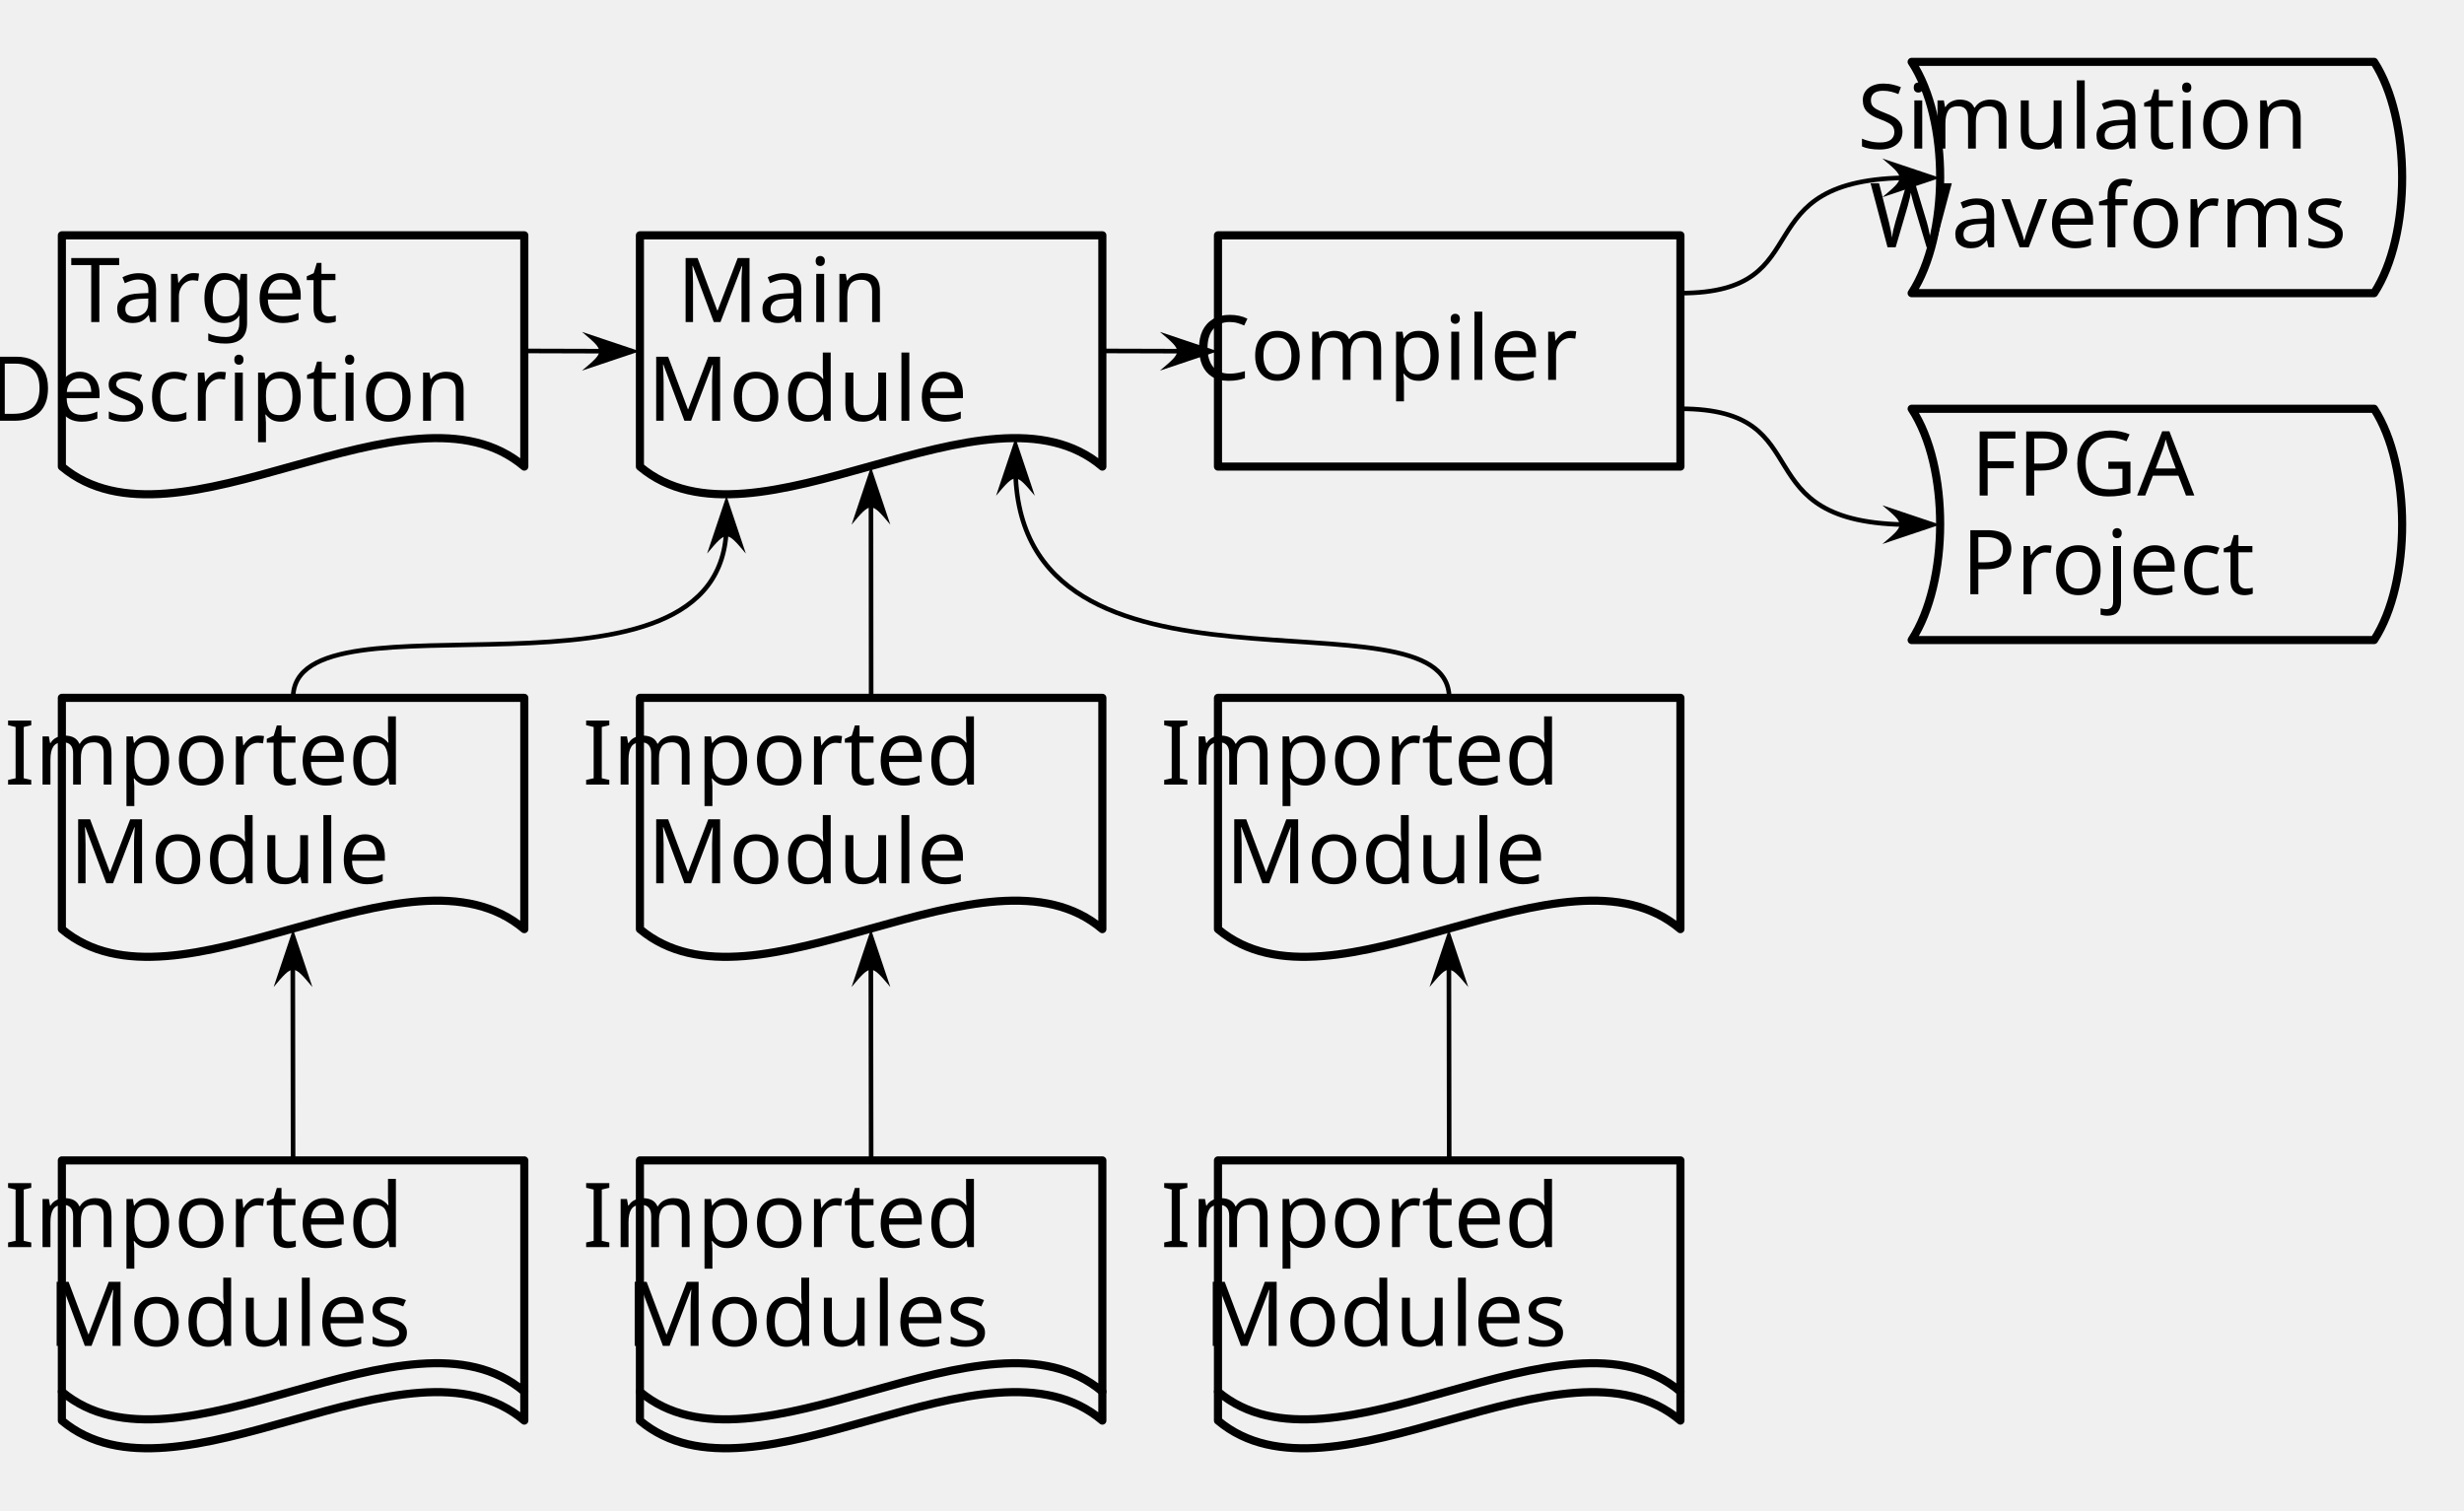
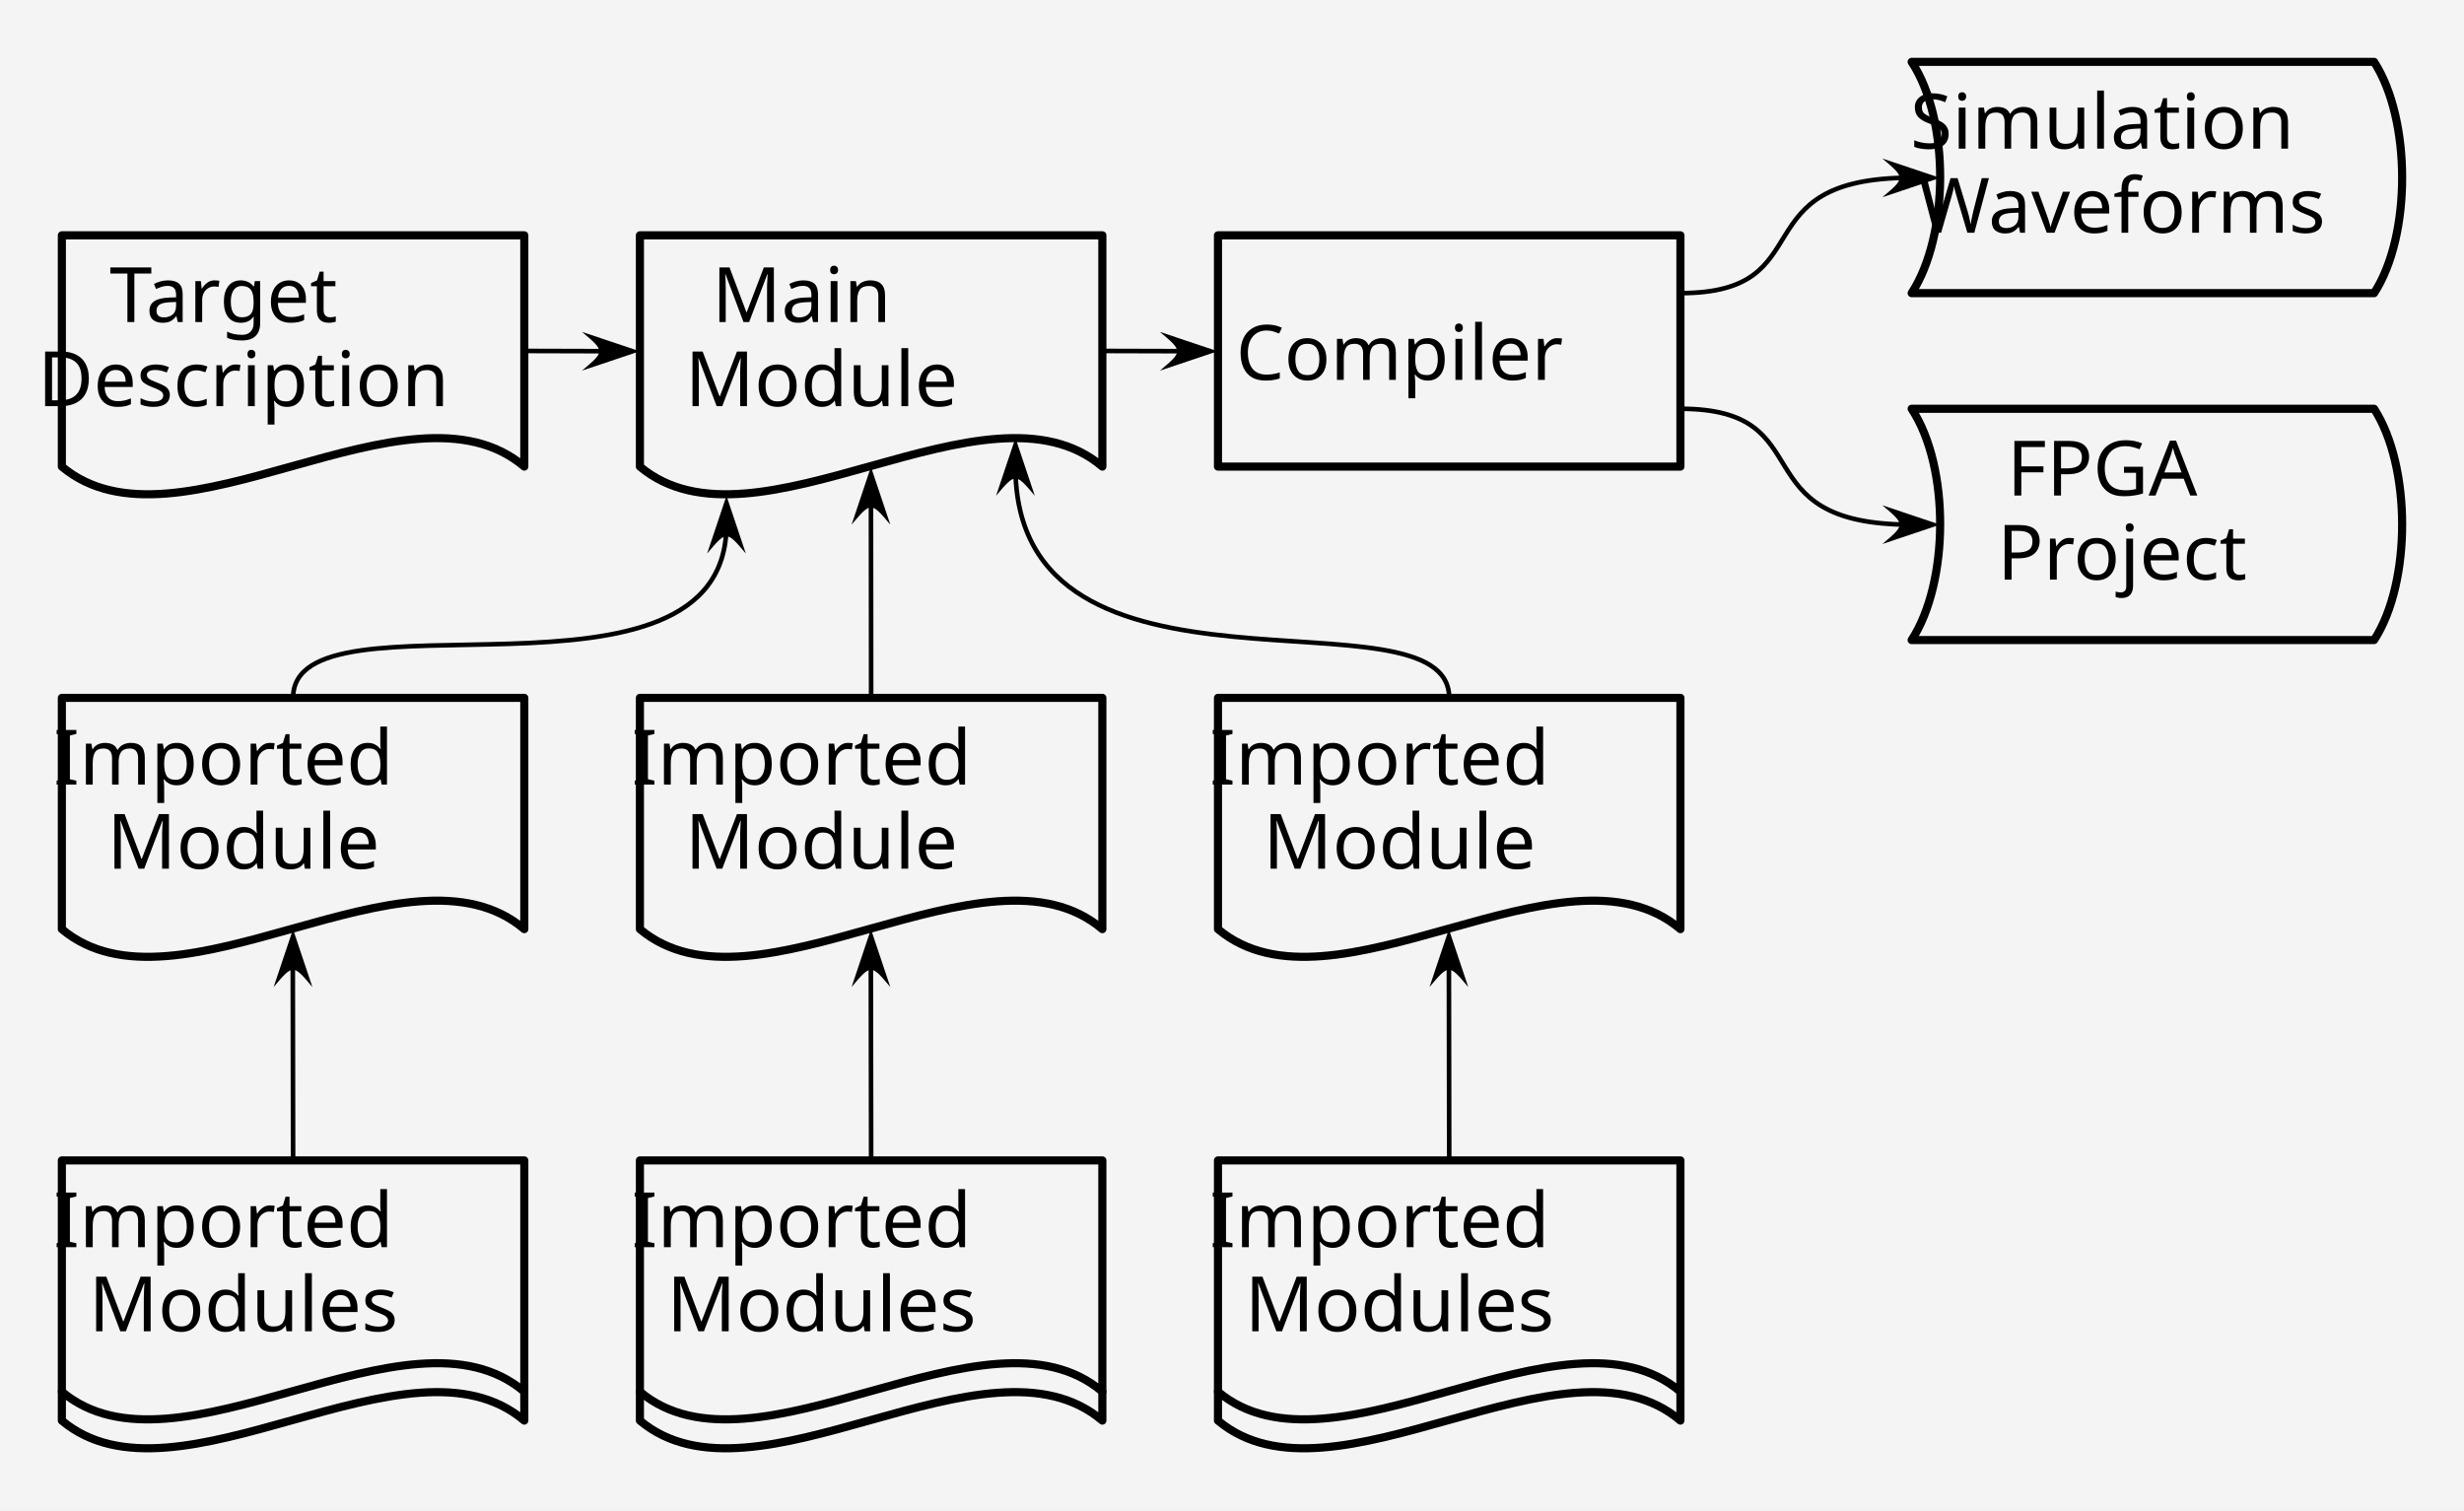
- <svg xmlns="http://www.w3.org/2000/svg" width="85.27mm" height="52.258mm" id="svg2" version="1.1">
+ <svg xmlns="http://www.w3.org/2000/svg" width="128.912mm" height="79.004mm" id="svg2" version="1.1" viewBox="0 0 322.28 197.509">
  <defs id="defs4">
    </defs>
+   <g id="layer4">
+     <rect style="fill:#ffffff;fill-opacity:0.3" id="rect1" width="322.28" height="197.509" x="0" y="0" />
+   </g>
  <g id="layer1" transform="translate(-147.9232,-494.511)">
    <path style="fill:none;stroke:#000000;stroke-width:1.063;stroke-linecap:round;stroke-linejoin:round;stroke-miterlimit:4;stroke-dasharray:none;stroke-dashoffset:0;stroke-opacity:1" d="m 307.229,525.287 60.486,1e-5 v 30.248 H 307.229 Z" id="path2987-8-1-1-7-0-1" />
    <path style="fill:none;stroke:#000000;stroke-width:1.063;stroke-linecap:round;stroke-linejoin:round;stroke-miterlimit:4;stroke-dasharray:none;stroke-dashoffset:0;stroke-opacity:1" d="m 231.621,525.287 h 60.486 v 30.248 c -15.122,-12.825 -45.432,12.623 -60.486,0 z" id="path2987-8-1-1-7-22-95" />
    <path style="fill:none;stroke:#000000;stroke-width:1.063;stroke-linecap:round;stroke-linejoin:round;stroke-miterlimit:4;stroke-dasharray:none;stroke-dashoffset:0;stroke-opacity:1" d="m 458.444,547.973 -60.486,2e-5 c 5.019,7.61 4.924,22.686 0,30.248 h 60.486 c 4.925,-7.562 4.858,-22.753 0,-30.248 z" id="path2987-8-1-1-7-0-1-6-4" />
    <path style="fill:none;stroke:#000000;stroke-width:0.602;stroke-linecap:round;stroke-linejoin:round;stroke-miterlimit:4;stroke-dasharray:none;stroke-dashoffset:2.108;stroke-opacity:1" d="m 292.107,540.411 11.287,0.032" id="path4208" />
    <path style="fill:none;stroke:#000000;stroke-width:0.602;stroke-linecap:round;stroke-linejoin:round;stroke-miterlimit:4;stroke-dasharray:none;stroke-opacity:1" d="m 261.864,585.783 -0.024,-26.433" id="path3858" />
    <path style="fill:none;stroke:#000000;stroke-width:0.602;stroke-linecap:round;stroke-linejoin:round;stroke-miterlimit:4;stroke-dasharray:none;stroke-dashoffset:18.291;stroke-opacity:1" d="m 186.257,585.783 c 0,-15.124 56.686,3.813 56.686,-22.654" id="path3862" />
    <path style="fill:none;stroke:#000000;stroke-width:0.602;stroke-linecap:round;stroke-linejoin:round;stroke-miterlimit:4;stroke-dasharray:none;stroke-dashoffset:18.291;stroke-opacity:1" d="m 337.472,585.783 c 0,-15.124 -56.734,3.816 -56.734,-30.213" id="path3864" />
    <path style="fill:none;stroke:#000000;stroke-width:1.063;stroke-linecap:round;stroke-linejoin:round;stroke-miterlimit:4;stroke-dasharray:none;stroke-dashoffset:0;stroke-opacity:1" d="m 156.014,585.783 h 60.486 v 30.248 c -15.122,-12.825 -45.432,12.623 -60.486,0 z" id="path2987-8-1-1-7-22-95-2" />
    <path style="fill:none;stroke:#000000;stroke-width:1.063;stroke-linecap:round;stroke-linejoin:round;stroke-miterlimit:4;stroke-dasharray:none;stroke-dashoffset:0;stroke-opacity:1" d="m 231.621,585.783 h 60.486 v 30.248 c -15.122,-12.825 -45.432,12.623 -60.486,0 z" id="path2987-8-1-1-7-22-95-4" />
    <path style="fill:none;stroke:#000000;stroke-width:1.063;stroke-linecap:round;stroke-linejoin:round;stroke-miterlimit:4;stroke-dasharray:none;stroke-dashoffset:0;stroke-opacity:1" d="M 307.229,585.783 H 367.715 v 30.248 c -15.122,-12.825 -45.432,12.623 -60.486,0 z" id="path2987-8-1-1-7-22-95-5" />
    <path style="fill:none;stroke:#000000;stroke-width:1.063;stroke-linecap:round;stroke-linejoin:round;stroke-miterlimit:4;stroke-dasharray:none;stroke-dashoffset:0;stroke-opacity:1" d="m 458.444,502.602 -60.486,2e-5 c 5.019,7.61 4.924,22.686 0,30.248 h 60.486 c 4.925,-7.562 4.858,-22.753 0,-30.248 z" id="path2987-8-1-1-7-0-1-6-4-8" />
    <path style="fill:none;stroke:#000000;stroke-width:0.602;stroke-linecap:round;stroke-linejoin:round;stroke-miterlimit:4;stroke-dasharray:none;stroke-dashoffset:18.291;stroke-opacity:1" d="m 367.715,532.849 c 18.902,0 7.506,-15.092 30.189,-15.092" id="path4029" />
    <path style="fill:none;stroke:#000000;stroke-width:0.602;stroke-linecap:round;stroke-linejoin:round;stroke-miterlimit:4;stroke-dasharray:none;stroke-dashoffset:18.291;stroke-opacity:1" d="m 367.715,547.973 c 18.902,0 7.506,15.156 30.189,15.156" id="path4029-7" />
    <path style="fill:none;stroke:#000000;stroke-width:1.063;stroke-linecap:round;stroke-linejoin:round;stroke-miterlimit:4;stroke-dasharray:none;stroke-dashoffset:0;stroke-opacity:1" d="m 156.014,525.287 h 60.486 v 30.248 c -15.122,-12.825 -45.432,12.623 -60.486,0 z" id="path2987-8-1-1-7-22-95-2-9" />
    <path style="fill:none;stroke:#000000;stroke-width:0.602;stroke-linecap:round;stroke-linejoin:round;stroke-miterlimit:4;stroke-dasharray:none;stroke-dashoffset:18.291;stroke-opacity:1" d="m 216.5,540.411 11.287,0.032" id="path3077" />
    <path id="path3053" d="m 156.014,646.279 h 60.486 v 30.248 c -15.122,-12.825 -45.432,12.623 -60.486,0 z" style="fill:none;stroke:#000000;stroke-width:1.063;stroke-linecap:round;stroke-linejoin:round;stroke-miterlimit:4;stroke-dasharray:none;stroke-dashoffset:0;stroke-opacity:1" />
    <path id="path3055" d="m 231.621,646.279 h 60.486 v 30.248 c -15.122,-12.825 -45.432,12.623 -60.486,0 z" style="fill:none;stroke:#000000;stroke-width:1.063;stroke-linecap:round;stroke-linejoin:round;stroke-miterlimit:4;stroke-dasharray:none;stroke-dashoffset:0;stroke-opacity:1" />
    <path id="path3057" d="M 307.229,646.279 H 367.715 v 30.248 c -15.122,-12.825 -45.432,12.623 -60.486,0 z" style="fill:none;stroke:#000000;stroke-width:1.063;stroke-linecap:round;stroke-linejoin:round;stroke-miterlimit:4;stroke-dasharray:none;stroke-dashoffset:0;stroke-opacity:1" />
    <path id="path3059" d="m 216.5,676.527 v 3.781 c -15.122,-12.825 -45.432,12.623 -60.486,0 v -3.781" style="fill:none;stroke:#000000;stroke-width:1.063;stroke-linecap:round;stroke-linejoin:round;stroke-miterlimit:4;stroke-dasharray:none;stroke-dashoffset:0;stroke-opacity:1" />
    <path id="path3061" d="m 292.107,676.527 v 3.781 c -15.122,-12.825 -45.432,12.623 -60.486,0 v -3.781" style="fill:none;stroke:#000000;stroke-width:1.063;stroke-linecap:round;stroke-linejoin:round;stroke-miterlimit:4;stroke-dasharray:none;stroke-dashoffset:0;stroke-opacity:1" />
    <path id="path3063" d="m 367.715,676.527 v 3.781 c -15.122,-12.825 -45.432,12.623 -60.486,0 v -3.781" style="fill:none;stroke:#000000;stroke-width:1.063;stroke-linecap:round;stroke-linejoin:round;stroke-miterlimit:4;stroke-dasharray:none;stroke-dashoffset:0;stroke-opacity:1" />
    <path id="path3065" d="m 261.864,646.279 -0.041,-26.457" style="fill:none;stroke:#000000;stroke-width:0.602;stroke-linecap:round;stroke-linejoin:round;stroke-miterlimit:4;stroke-dasharray:none;stroke-opacity:1" />
    <path style="fill:none;stroke:#000000;stroke-width:0.602;stroke-linecap:round;stroke-linejoin:round;stroke-miterlimit:4;stroke-dasharray:none;stroke-opacity:1" d="m 337.472,646.279 -0.041,-26.457" id="path3069" />
    <path id="path3073" d="m 186.257,646.279 -0.041,-26.457" style="fill:none;stroke:#000000;stroke-width:0.602;stroke-linecap:round;stroke-linejoin:round;stroke-miterlimit:4;stroke-dasharray:none;stroke-opacity:1" />
    <path style="fill:#000000;fill-opacity:1;stroke:none;stroke-width:0.643;stroke-linecap:round;stroke-linejoin:round;stroke-miterlimit:4;stroke-dasharray:none;stroke-dashoffset:0;stroke-opacity:1" d="m 245.476,566.909 -2.533,-7.559 -2.533,7.559 c 2.533,-3.006 2.533,-3.006 5.065,0 z" id="path1122-4-57-9-1-73-4-9" />
    <path style="fill:#000000;fill-opacity:1;stroke:none;stroke-width:0.643;stroke-linecap:round;stroke-linejoin:round;stroke-miterlimit:4;stroke-dasharray:none;stroke-dashoffset:0;stroke-opacity:1" d="m 264.373,563.129 -2.533,-7.559 -2.533,7.559 c 2.533,-3.006 2.533,-3.006 5.065,0 z" id="path1122-4-57-9-1-73-4-9-6" />
    <path style="fill:#000000;fill-opacity:1;stroke:none;stroke-width:0.643;stroke-linecap:round;stroke-linejoin:round;stroke-miterlimit:4;stroke-dasharray:none;stroke-dashoffset:0;stroke-opacity:1" d="m 283.271,559.35 -2.533,-7.559 -2.533,7.559 c 2.533,-3.006 2.533,-3.006 5.065,0 z" id="path1122-4-57-9-1-73-4-9-7" />
    <path style="fill:#000000;fill-opacity:1;stroke:none;stroke-width:0.643;stroke-linecap:round;stroke-linejoin:round;stroke-miterlimit:4;stroke-dasharray:none;stroke-dashoffset:0;stroke-opacity:1" d="m 188.783,623.602 -2.533,-7.559 -2.533,7.559 c 2.533,-3.006 2.533,-3.006 5.065,0 z" id="path1122-4-57-9-1-73-4-9-9" />
    <path style="fill:#000000;fill-opacity:1;stroke:none;stroke-width:0.643;stroke-linecap:round;stroke-linejoin:round;stroke-miterlimit:4;stroke-dasharray:none;stroke-dashoffset:0;stroke-opacity:1" d="m 264.373,623.602 -2.533,-7.559 -2.533,7.559 c 2.533,-3.006 2.533,-3.006 5.065,0 z" id="path1122-4-57-9-1-73-4-9-64" />
    <path style="fill:#000000;fill-opacity:1;stroke:none;stroke-width:0.643;stroke-linecap:round;stroke-linejoin:round;stroke-miterlimit:4;stroke-dasharray:none;stroke-dashoffset:0;stroke-opacity:1" d="m 339.964,623.602 -2.533,-7.559 -2.533,7.559 c 2.533,-3.006 2.533,-3.006 5.065,0 z" id="path1122-4-57-9-1-73-4-9-0" />
    <path style="fill:#000000;fill-opacity:1;stroke:none;stroke-width:0.643;stroke-linecap:round;stroke-linejoin:round;stroke-miterlimit:4;stroke-dasharray:none;stroke-dashoffset:0;stroke-opacity:1" d="m 224.045,542.985 7.559,-2.533 -7.559,-2.533 c 3.006,2.533 3.006,2.533 0,5.065 z" id="path1122-4-57-9-1-73-4-6-1" />
    <path style="fill:#000000;fill-opacity:1;stroke:none;stroke-width:0.643;stroke-linecap:round;stroke-linejoin:round;stroke-miterlimit:4;stroke-dasharray:none;stroke-dashoffset:0;stroke-opacity:1" d="m 299.636,542.985 7.559,-2.533 -7.559,-2.533 c 3.006,2.533 3.006,2.533 0,5.065 z" id="path1122-4-57-9-1-73-4-6-1-2" />
    <path style="fill:#000000;fill-opacity:1;stroke:none;stroke-width:0.643;stroke-linecap:round;stroke-linejoin:round;stroke-miterlimit:4;stroke-dasharray:none;stroke-dashoffset:0;stroke-opacity:1" d="m 394.124,520.307 7.559,-2.533 -7.559,-2.533 c 3.006,2.533 3.006,2.533 0,5.065 z" id="path1122-4-57-9-1-73-4-6-1-28" />
    <path style="fill:#000000;fill-opacity:1;stroke:none;stroke-width:0.643;stroke-linecap:round;stroke-linejoin:round;stroke-miterlimit:4;stroke-dasharray:none;stroke-dashoffset:0;stroke-opacity:1" d="m 394.124,565.662 7.559,-2.533 -7.559,-2.533 c 3.006,2.533 3.006,2.533 0,5.065 z" id="path1122-4-57-9-1-73-4-6-1-6" />
  </g>
  <g id="layer3" transform="translate(-147.9232,-494.511)">
-     <text xml:space="preserve" style="font-style:normal;font-variant:normal;font-weight:normal;font-stretch:normal;font-size:12.804px;line-height:0%;font-family:'CMU Sans Serif';-inkscape-font-specification:'CMU Sans Serif';text-align:center;letter-spacing:0px;word-spacing:0px;text-anchor:middle;fill:#000000;fill-opacity:1;stroke:none;stroke-width:1" x="261.885" y="536.588" id="text3757-94-7-4-6-7" transform="scale(0.9999205,1.00008)">
-       <tspan x="261.885" y="536.588" id="tspan3090" style="font-size:11.737px;line-height:1.1;fill:#000000;stroke-width:1">Main</tspan>
-       <tspan x="261.885" y="549.498" id="tspan3048" style="font-size:11.737px;line-height:1.1;fill:#000000;stroke-width:1">Module</tspan>
+     <text xml:space="preserve" style="font-style:normal;font-variant:normal;font-weight:normal;font-stretch:normal;font-size:10px;line-height:0%;font-family:'CMU Sans Serif';-inkscape-font-specification:'CMU Sans Serif';text-align:center;letter-spacing:0px;word-spacing:0px;text-anchor:middle;fill:#000000;fill-opacity:1;stroke:none;stroke-width:1" x="261.885" y="536.588" id="text3757-94-7-4-6-7" transform="scale(0.9999205,1.00008)">
+       <tspan x="261.885" y="536.588" id="tspan3090" style="font-size:10px;line-height:1.1;fill:#000000;stroke-width:1">Main</tspan>
+       <tspan x="261.885" y="547.588" id="tspan3048" style="font-size:10px;line-height:1.1;fill:#000000;stroke-width:1">Module</tspan>
    </text>
-     <text xml:space="preserve" style="font-style:normal;font-variant:normal;font-weight:normal;font-stretch:normal;font-size:12.804px;line-height:0%;font-family:'CMU Sans Serif';-inkscape-font-specification:'CMU Sans Serif';text-align:center;letter-spacing:0px;word-spacing:0px;text-anchor:middle;fill:#000000;fill-opacity:1;stroke:none;stroke-width:1" x="261.885" y="597.078" id="text3757-94-7-4-6-7-1" transform="scale(0.9999205,1.00008)">
-       <tspan x="261.885" y="597.078" id="tspan3124-18-4-7" style="font-size:11.737px;line-height:1.1;fill:#000000;stroke-width:1">Imported</tspan>
-       <tspan x="261.885" y="609.989" id="tspan3090-1" style="font-size:11.737px;line-height:1.1;fill:#000000;stroke-width:1">Module</tspan>
+     <text xml:space="preserve" style="font-style:normal;font-variant:normal;font-weight:normal;font-stretch:normal;font-size:10px;line-height:0%;font-family:'CMU Sans Serif';-inkscape-font-specification:'CMU Sans Serif';text-align:center;letter-spacing:0px;word-spacing:0px;text-anchor:middle;fill:#000000;fill-opacity:1;stroke:none;stroke-width:1" x="261.885" y="597.078" id="text3757-94-7-4-6-7-1" transform="scale(0.9999205,1.00008)">
+       <tspan x="261.885" y="597.078" id="tspan3124-18-4-7" style="font-size:10px;line-height:1.1;fill:#000000;stroke-width:1">Imported</tspan>
+       <tspan x="261.885" y="608.078" id="tspan3090-1" style="font-size:10px;line-height:1.1;fill:#000000;stroke-width:1">Module</tspan>
    </text>
-     <text xml:space="preserve" style="font-style:normal;font-variant:normal;font-weight:normal;font-stretch:normal;font-size:12.804px;line-height:0%;font-family:'CMU Sans Serif';-inkscape-font-specification:'CMU Sans Serif';text-align:center;letter-spacing:0px;word-spacing:0px;text-anchor:middle;fill:#000000;fill-opacity:1;stroke:none;stroke-width:1" x="337.499" y="544.149" id="text3757-94-7-4-6-9-5" transform="scale(0.9999205,1.00008)">
-       <tspan x="337.499" y="544.149" id="tspan3124-18-48-2" style="font-size:11.737px;line-height:1.25;fill:#000000;stroke-width:1">Compiler</tspan>
+     <text xml:space="preserve" style="font-style:normal;font-variant:normal;font-weight:normal;font-stretch:normal;font-size:10px;line-height:0%;font-family:'CMU Sans Serif';-inkscape-font-specification:'CMU Sans Serif';text-align:center;letter-spacing:0px;word-spacing:0px;text-anchor:middle;fill:#000000;fill-opacity:1;stroke:none;stroke-width:1" x="337.499" y="544.149" id="text3757-94-7-4-6-9-5" transform="scale(0.9999205,1.00008)">
+       <tspan x="337.499" y="544.149" id="tspan3124-18-48-2" style="font-size:10px;line-height:1.25;fill:#000000;stroke-width:1">Compiler</tspan>
    </text>
-     <text xml:space="preserve" style="font-style:normal;font-variant:normal;font-weight:normal;font-stretch:normal;font-size:12.804px;line-height:0%;font-family:'CMU Sans Serif';-inkscape-font-specification:'CMU Sans Serif';text-align:center;letter-spacing:0px;word-spacing:0px;text-anchor:middle;fill:#000000;fill-opacity:1;stroke:none;stroke-width:1" x="432.016" y="559.272" id="text3757-94-7-4-6-9-5-1-3" transform="scale(0.9999205,1.00008)">
-       <tspan x="432.016" y="559.272" id="tspan3124-18-48-2-8-1" style="font-size:11.737px;line-height:1.1;fill:#000000;stroke-width:1">FPGA</tspan>
-       <tspan x="432.016" y="572.182" id="tspan4025" style="font-size:11.737px;line-height:1.1;fill:#000000;stroke-width:1">Project</tspan>
+     <text xml:space="preserve" style="font-style:normal;font-variant:normal;font-weight:normal;font-stretch:normal;font-size:10px;line-height:0%;font-family:'CMU Sans Serif';-inkscape-font-specification:'CMU Sans Serif';text-align:center;letter-spacing:0px;word-spacing:0px;text-anchor:middle;fill:#000000;fill-opacity:1;stroke:none;stroke-width:1" x="432.016" y="559.272" id="text3757-94-7-4-6-9-5-1-3" transform="scale(0.9999205,1.00008)">
+       <tspan x="432.016" y="559.272" id="tspan3124-18-48-2-8-1" style="font-size:10px;line-height:1.1;fill:#000000;stroke-width:1">FPGA</tspan>
+       <tspan x="432.016" y="570.272" id="tspan4025" style="font-size:10px;line-height:1.1;fill:#000000;stroke-width:1">Project</tspan>
    </text>
-     <text xml:space="preserve" style="font-style:normal;font-variant:normal;font-weight:normal;font-stretch:normal;font-size:12.804px;line-height:0%;font-family:'CMU Sans Serif';-inkscape-font-specification:'CMU Sans Serif';text-align:center;letter-spacing:0px;word-spacing:0px;text-anchor:middle;fill:#000000;fill-opacity:1;stroke:none;stroke-width:1" x="186.272" y="597.078" id="text3757-94-7-4-6-7-1-1" transform="scale(0.9999205,1.00008)">
-       <tspan x="186.272" y="597.078" id="tspan3124-18-4-7-7" style="font-size:11.737px;line-height:1.1;fill:#000000;stroke-width:1">Imported</tspan>
-       <tspan x="186.272" y="609.989" id="tspan3090-1-4" style="font-size:11.737px;line-height:1.1;fill:#000000;stroke-width:1">Module</tspan>
+     <text xml:space="preserve" style="font-style:normal;font-variant:normal;font-weight:normal;font-stretch:normal;font-size:10px;line-height:0%;font-family:'CMU Sans Serif';-inkscape-font-specification:'CMU Sans Serif';text-align:center;letter-spacing:0px;word-spacing:0px;text-anchor:middle;fill:#000000;fill-opacity:1;stroke:none;stroke-width:1" x="186.272" y="597.078" id="text3757-94-7-4-6-7-1-1" transform="scale(0.9999205,1.00008)">
+       <tspan x="186.272" y="597.078" id="tspan3124-18-4-7-7" style="font-size:10px;line-height:1.1;fill:#000000;stroke-width:1">Imported</tspan>
+       <tspan x="186.272" y="608.078" id="tspan3090-1-4" style="font-size:10px;line-height:1.1;fill:#000000;stroke-width:1">Module</tspan>
    </text>
-     <text xml:space="preserve" style="font-style:normal;font-variant:normal;font-weight:normal;font-stretch:normal;font-size:12.804px;line-height:0%;font-family:'CMU Sans Serif';-inkscape-font-specification:'CMU Sans Serif';text-align:center;letter-spacing:0px;word-spacing:0px;text-anchor:middle;fill:#000000;fill-opacity:1;stroke:none;stroke-width:1" x="337.499" y="597.078" id="text3757-94-7-4-6-7-1-9" transform="scale(0.9999205,1.00008)">
-       <tspan x="337.499" y="597.078" id="tspan3124-18-4-7-4" style="font-size:11.737px;line-height:1.1;fill:#000000;stroke-width:1">Imported</tspan>
-       <tspan x="337.499" y="609.989" id="tspan3090-1-8" style="font-size:11.737px;line-height:1.1;fill:#000000;stroke-width:1">Module</tspan>
+     <text xml:space="preserve" style="font-style:normal;font-variant:normal;font-weight:normal;font-stretch:normal;font-size:10px;line-height:0%;font-family:'CMU Sans Serif';-inkscape-font-specification:'CMU Sans Serif';text-align:center;letter-spacing:0px;word-spacing:0px;text-anchor:middle;fill:#000000;fill-opacity:1;stroke:none;stroke-width:1" x="337.499" y="597.078" id="text3757-94-7-4-6-7-1-9" transform="scale(0.9999205,1.00008)">
+       <tspan x="337.499" y="597.078" id="tspan3124-18-4-7-4" style="font-size:10px;line-height:1.1;fill:#000000;stroke-width:1">Imported</tspan>
+       <tspan x="337.499" y="608.078" id="tspan3090-1-8" style="font-size:10px;line-height:1.1;fill:#000000;stroke-width:1">Module</tspan>
    </text>
-     <text xml:space="preserve" style="font-style:normal;font-variant:normal;font-weight:normal;font-stretch:normal;font-size:12.804px;line-height:0%;font-family:'CMU Sans Serif';-inkscape-font-specification:'CMU Sans Serif';text-align:center;letter-spacing:0px;word-spacing:0px;text-anchor:middle;fill:#000000;fill-opacity:1;stroke:none;stroke-width:1" x="432.016" y="513.904" id="text3757-94-7-4-6-9-5-1-3-9" transform="scale(0.9999205,1.00008)">
-       <tspan x="432.016" y="513.904" id="tspan3124-18-48-2-8-1-2" style="font-size:11.737px;line-height:1.1;fill:#000000;stroke-width:1">Simulation</tspan>
-       <tspan x="432.016" y="526.814" id="tspan4027" style="font-size:11.737px;line-height:1.1;fill:#000000;stroke-width:1">Waveforms</tspan>
+     <text xml:space="preserve" style="font-style:normal;font-variant:normal;font-weight:normal;font-stretch:normal;font-size:10px;line-height:0%;font-family:'CMU Sans Serif';-inkscape-font-specification:'CMU Sans Serif';text-align:center;letter-spacing:0px;word-spacing:0px;text-anchor:middle;fill:#000000;fill-opacity:1;stroke:none;stroke-width:1" x="432.016" y="513.904" id="text3757-94-7-4-6-9-5-1-3-9" transform="scale(0.9999205,1.00008)">
+       <tspan x="432.016" y="513.904" id="tspan3124-18-48-2-8-1-2" style="font-size:10px;line-height:1.1;fill:#000000;stroke-width:1">Simulation</tspan>
+       <tspan x="432.016" y="524.904" id="tspan4027" style="font-size:10px;line-height:1.1;fill:#000000;stroke-width:1">Waveforms</tspan>
    </text>
-     <text xml:space="preserve" style="font-style:normal;font-variant:normal;font-weight:normal;font-stretch:normal;font-size:12.804px;line-height:0%;font-family:'CMU Sans Serif';-inkscape-font-specification:'CMU Sans Serif';text-align:center;letter-spacing:0px;word-spacing:0px;text-anchor:middle;fill:#000000;fill-opacity:1;stroke:none;stroke-width:1" x="186.272" y="536.588" id="text3757-94-7-4-6-7-1-1-17" transform="scale(0.9999205,1.00008)">
-       <tspan x="186.272" y="536.588" id="tspan3090-1-4-0" style="font-size:11.737px;line-height:1.1;fill:#000000;stroke-width:1">Target</tspan>
-       <tspan x="186.272" y="549.498" id="tspan3083" style="font-size:11.737px;line-height:1.1;fill:#000000;stroke-width:1">Description</tspan>
+     <text xml:space="preserve" style="font-style:normal;font-variant:normal;font-weight:normal;font-stretch:normal;font-size:10px;line-height:0%;font-family:'CMU Sans Serif';-inkscape-font-specification:'CMU Sans Serif';text-align:center;letter-spacing:0px;word-spacing:0px;text-anchor:middle;fill:#000000;fill-opacity:1;stroke:none;stroke-width:1" x="186.272" y="536.588" id="text3757-94-7-4-6-7-1-1-17" transform="scale(0.9999205,1.00008)">
+       <tspan x="186.272" y="536.588" id="tspan3090-1-4-0" style="font-size:10px;line-height:1.1;fill:#000000;stroke-width:1">Target</tspan>
+       <tspan x="186.272" y="547.588" id="tspan3083" style="font-size:10px;line-height:1.1;fill:#000000;stroke-width:1">Description</tspan>
    </text>
-     <text id="text3035" y="657.569" x="261.885" style="font-style:normal;font-variant:normal;font-weight:normal;font-stretch:normal;font-size:12.804px;line-height:0%;font-family:'CMU Sans Serif';-inkscape-font-specification:'CMU Sans Serif';text-align:center;letter-spacing:0px;word-spacing:0px;text-anchor:middle;fill:#000000;fill-opacity:1;stroke:none;stroke-width:1" xml:space="preserve" transform="scale(0.9999205,1.00008)">
-       <tspan id="tspan3037" y="657.569" x="261.885" style="font-size:11.737px;line-height:1.1;fill:#000000;stroke-width:1">Imported</tspan>
-       <tspan id="tspan3039" y="670.48" x="261.885" style="font-size:11.737px;line-height:1.1;fill:#000000;stroke-width:1">Modules</tspan>
+     <text id="text3035" y="657.569" x="261.885" style="font-style:normal;font-variant:normal;font-weight:normal;font-stretch:normal;font-size:10px;line-height:0%;font-family:'CMU Sans Serif';-inkscape-font-specification:'CMU Sans Serif';text-align:center;letter-spacing:0px;word-spacing:0px;text-anchor:middle;fill:#000000;fill-opacity:1;stroke:none;stroke-width:1" xml:space="preserve" transform="scale(0.9999205,1.00008)">
+       <tspan id="tspan3037" y="657.569" x="261.885" style="font-size:10px;line-height:1.1;fill:#000000;stroke-width:1">Imported</tspan>
+       <tspan id="tspan3039" y="668.569" x="261.885" style="font-size:10px;line-height:1.1;fill:#000000;stroke-width:1">Modules</tspan>
    </text>
-     <text id="text3041" y="657.569" x="186.272" style="font-style:normal;font-variant:normal;font-weight:normal;font-stretch:normal;font-size:12.804px;line-height:0%;font-family:'CMU Sans Serif';-inkscape-font-specification:'CMU Sans Serif';text-align:center;letter-spacing:0px;word-spacing:0px;text-anchor:middle;fill:#000000;fill-opacity:1;stroke:none;stroke-width:1" xml:space="preserve" transform="scale(0.9999205,1.00008)">
-       <tspan id="tspan3043" y="657.569" x="186.272" style="font-size:11.737px;line-height:1.1;fill:#000000;stroke-width:1">Imported</tspan>
-       <tspan id="tspan3045" y="670.48" x="186.272" style="font-size:11.737px;line-height:1.1;fill:#000000;stroke-width:1">Modules</tspan>
+     <text id="text3041" y="657.569" x="186.272" style="font-style:normal;font-variant:normal;font-weight:normal;font-stretch:normal;font-size:10px;line-height:0%;font-family:'CMU Sans Serif';-inkscape-font-specification:'CMU Sans Serif';text-align:center;letter-spacing:0px;word-spacing:0px;text-anchor:middle;fill:#000000;fill-opacity:1;stroke:none;stroke-width:1" xml:space="preserve" transform="scale(0.9999205,1.00008)">
+       <tspan id="tspan3043" y="657.569" x="186.272" style="font-size:10px;line-height:1.1;fill:#000000;stroke-width:1">Imported</tspan>
+       <tspan id="tspan3045" y="668.569" x="186.272" style="font-size:10px;line-height:1.1;fill:#000000;stroke-width:1">Modules</tspan>
    </text>
-     <text id="text3047" y="657.569" x="337.499" style="font-style:normal;font-variant:normal;font-weight:normal;font-stretch:normal;font-size:12.804px;line-height:0%;font-family:'CMU Sans Serif';-inkscape-font-specification:'CMU Sans Serif';text-align:center;letter-spacing:0px;word-spacing:0px;text-anchor:middle;fill:#000000;fill-opacity:1;stroke:none;stroke-width:1" xml:space="preserve" transform="scale(0.9999205,1.00008)">
-       <tspan id="tspan3049" y="657.569" x="337.499" style="font-size:11.737px;line-height:1.1;fill:#000000;stroke-width:1">Imported</tspan>
-       <tspan id="tspan3051" y="670.48" x="337.499" style="font-size:11.737px;line-height:1.1;fill:#000000;stroke-width:1">Modules</tspan>
+     <text id="text3047" y="657.569" x="337.499" style="font-style:normal;font-variant:normal;font-weight:normal;font-stretch:normal;font-size:10px;line-height:0%;font-family:'CMU Sans Serif';-inkscape-font-specification:'CMU Sans Serif';text-align:center;letter-spacing:0px;word-spacing:0px;text-anchor:middle;fill:#000000;fill-opacity:1;stroke:none;stroke-width:1" xml:space="preserve" transform="scale(0.9999205,1.00008)">
+       <tspan id="tspan3049" y="657.569" x="337.499" style="font-size:10px;line-height:1.1;fill:#000000;stroke-width:1">Imported</tspan>
+       <tspan id="tspan3051" y="668.569" x="337.499" style="font-size:10px;line-height:1.1;fill:#000000;stroke-width:1">Modules</tspan>
    </text>
  </g>
</svg>
